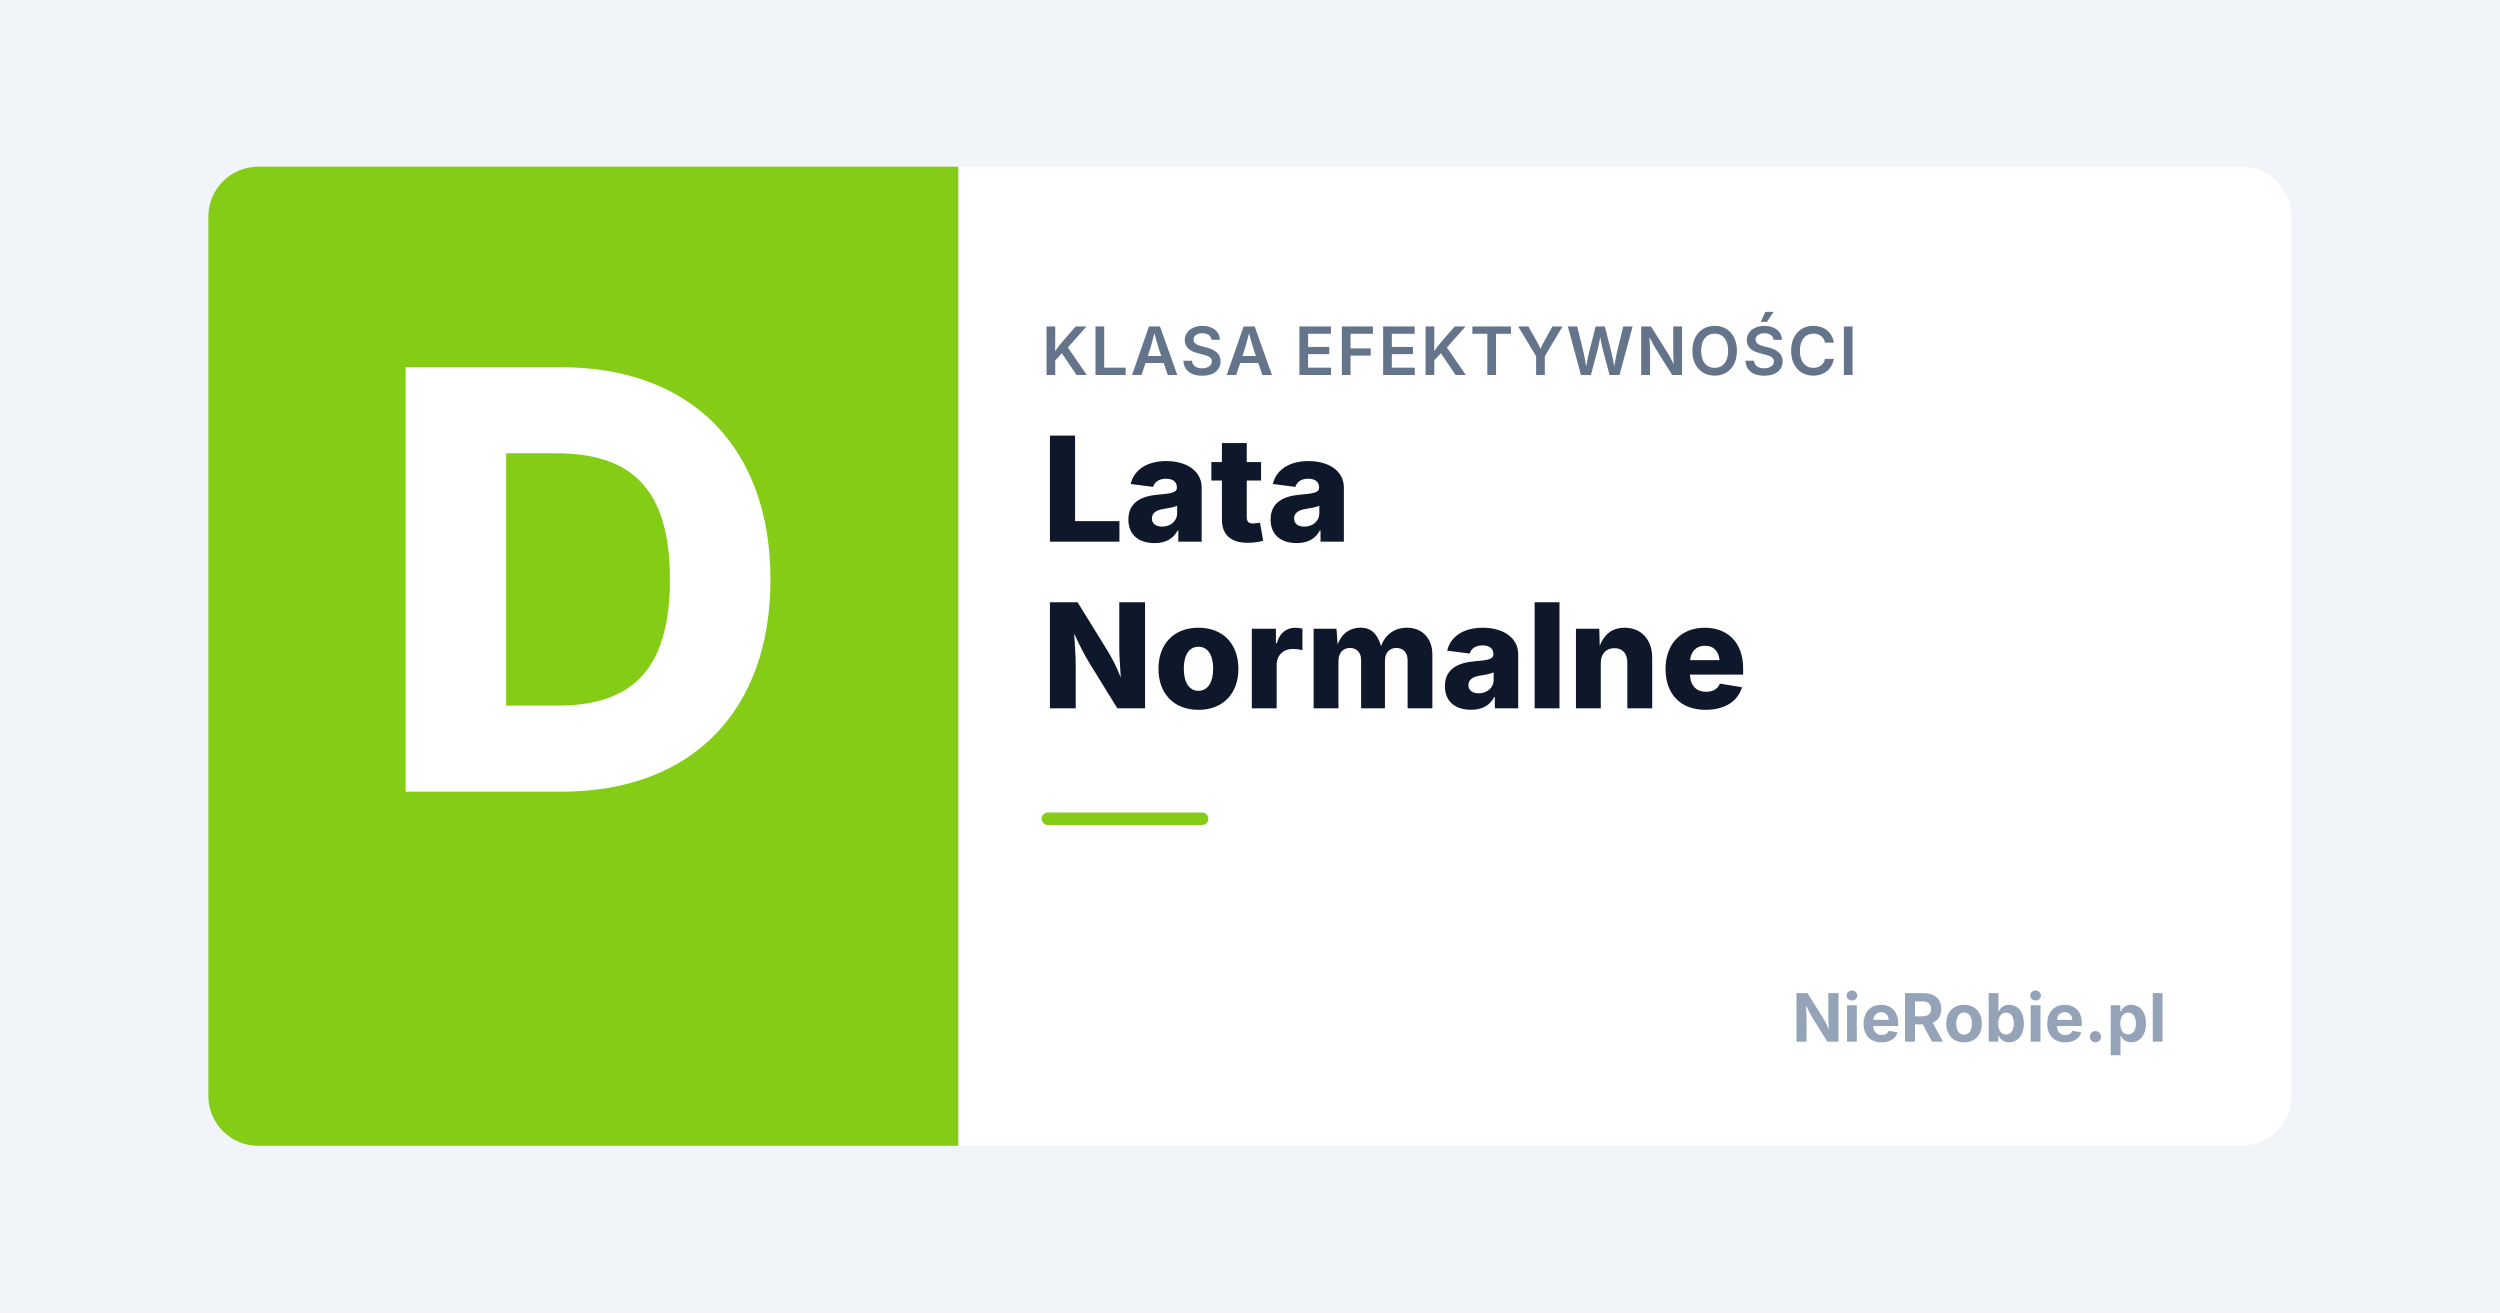
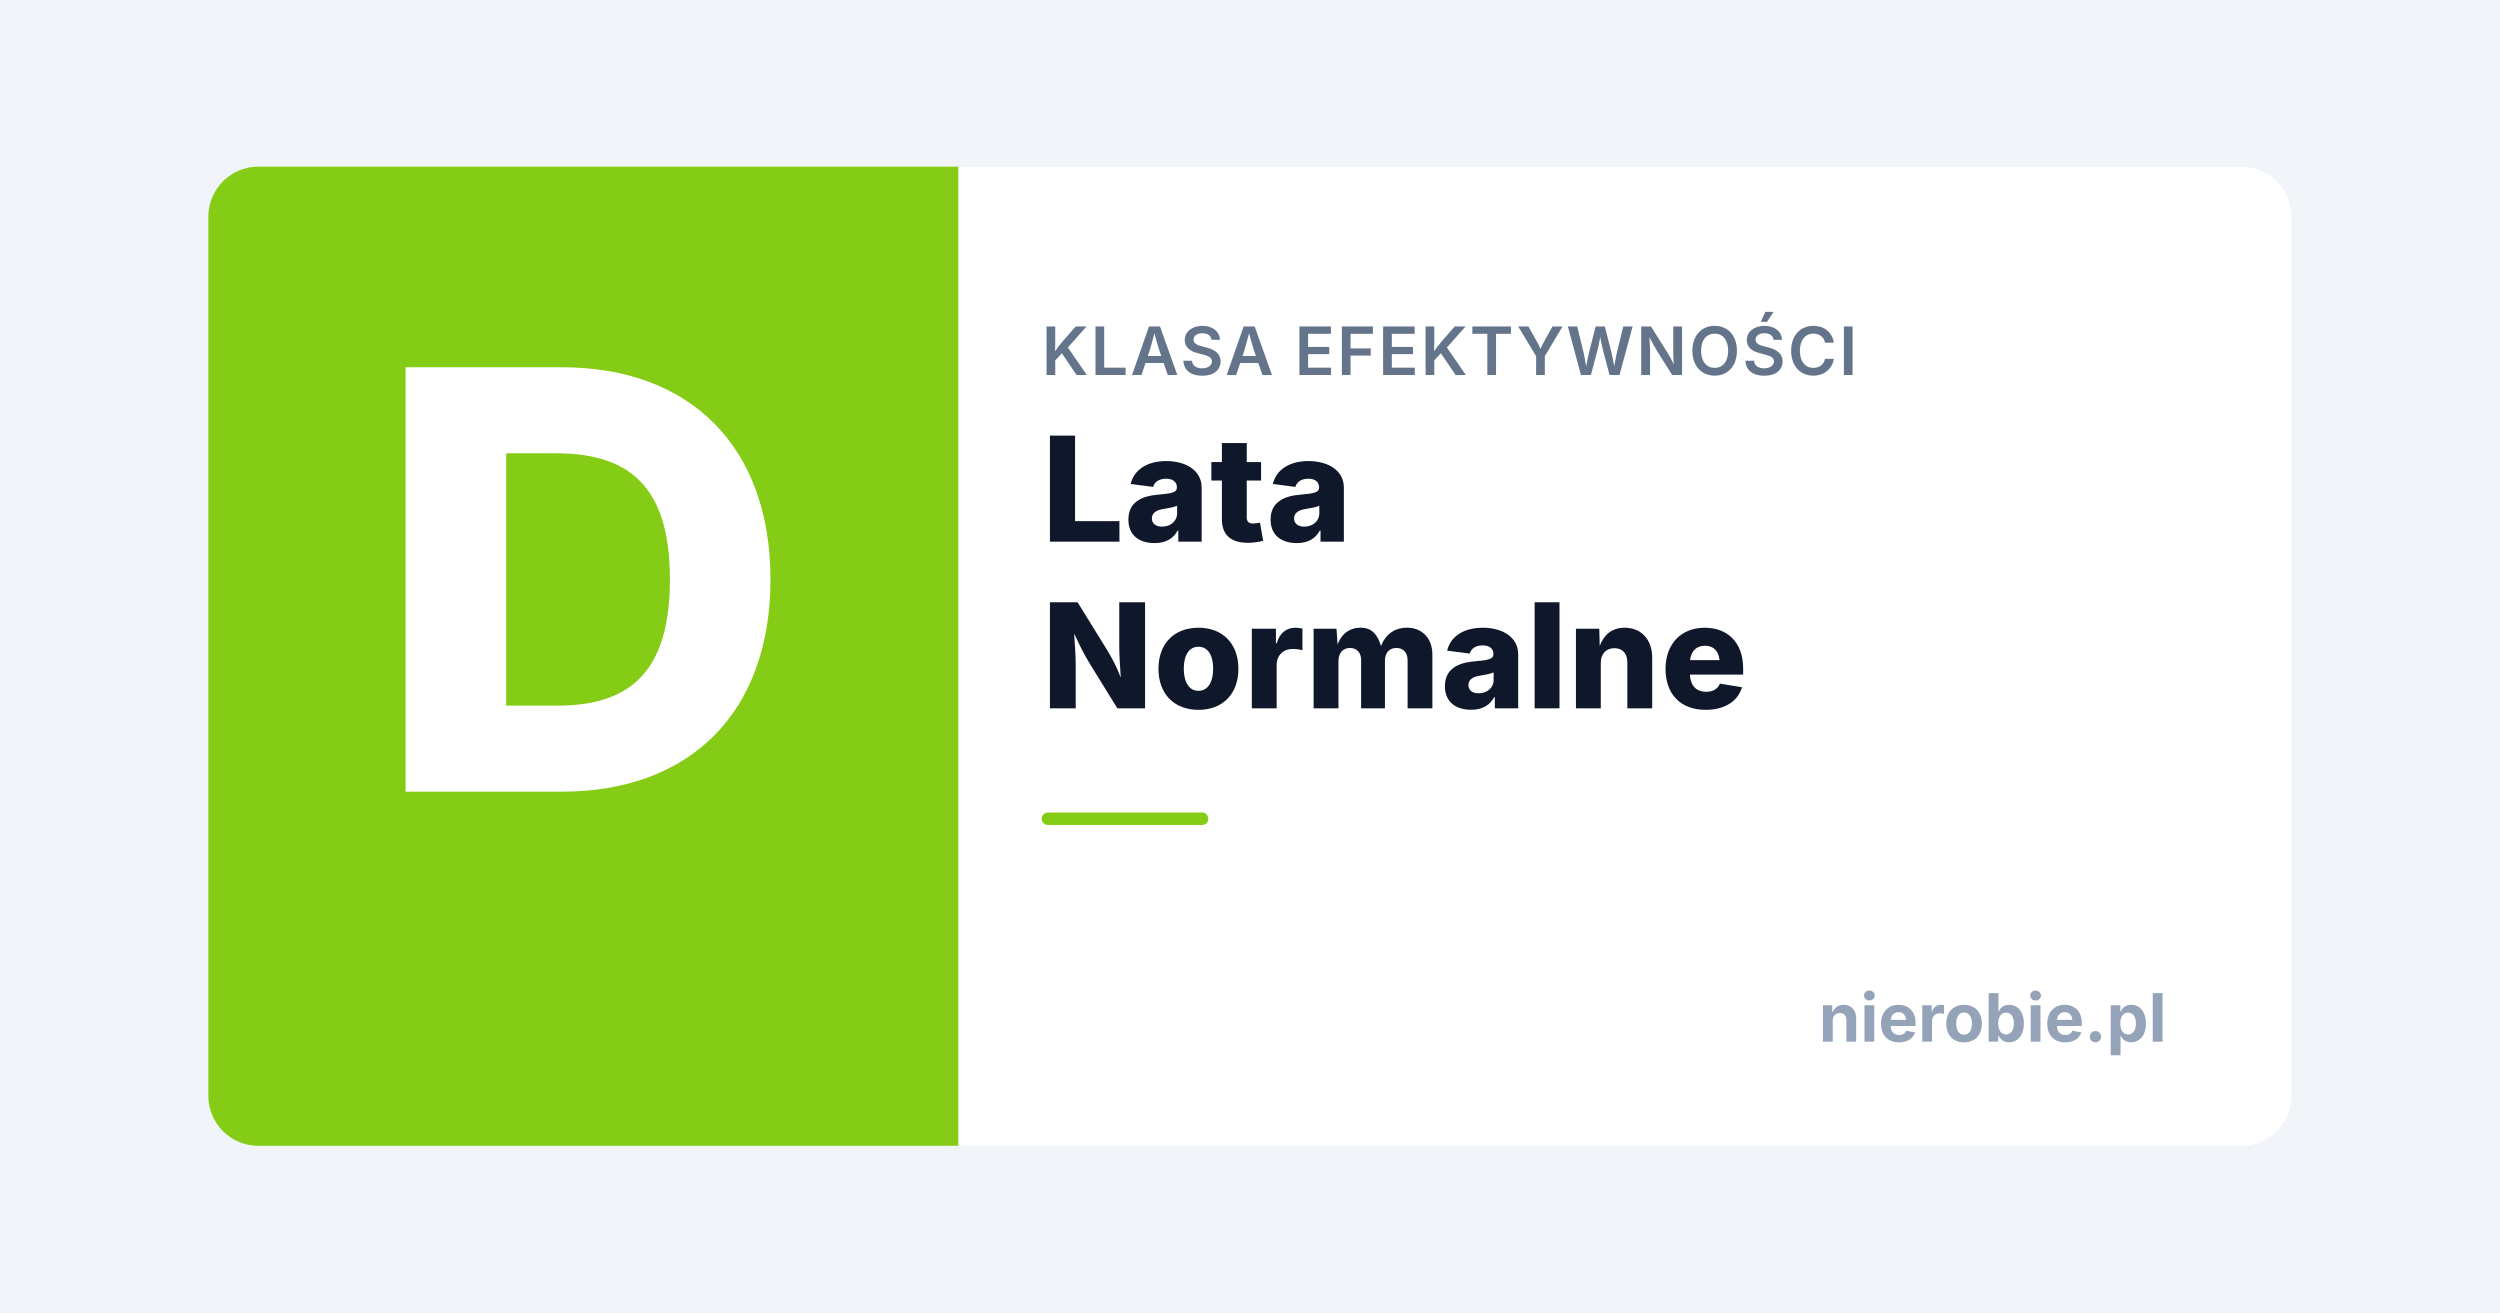
<svg xmlns="http://www.w3.org/2000/svg" width="1200" height="630" viewBox="0 0 1200 630" fill="none">
  <rect width="1200" height="630" fill="#f1f5f9" />
  <rect x="100" y="80" width="1000" height="470" rx="24" fill="black" fill-opacity="0.06" />
  <rect x="100" y="80" width="1000" height="470" rx="24" fill="white" />
  <defs>
    <clipPath id="cardClip">
      <rect x="100" y="80" width="1000" height="470" rx="24" />
    </clipPath>
  </defs>
  <rect x="100" y="80" width="360" height="470" fill="#84cc16" clip-path="url(#cardClip)" />
  <text x="280" y="380" text-anchor="middle" font-family="system-ui, -apple-system, sans-serif" font-weight="800" font-size="280" fill="white">D</text>
  <text x="500" y="180" font-family="system-ui, -apple-system, sans-serif" font-weight="600" font-size="32" fill="#64748b" letter-spacing="1">KLASA EFEKTYWNOŚCI</text>
  <text x="500" y="260" font-family="system-ui, -apple-system, sans-serif" font-weight="800" font-size="70" fill="#0f172a">Lata</text>
  <text x="500" y="340" font-family="system-ui, -apple-system, sans-serif" font-weight="800" font-size="70" fill="#0f172a">Normalne</text>
  <rect x="500" y="390" width="80" height="6" rx="3" fill="#84cc16" />
-   <text x="1040" y="500" text-anchor="end" font-family="system-ui, -apple-system, sans-serif" font-weight="700" font-size="32" fill="#94a3b8">NieRobie.pl</text>
+   <text x="1040" y="500" text-anchor="end" font-family="system-ui, -apple-system, sans-serif" font-weight="700" font-size="32" fill="#94a3b8">nierobie.pl</text>
</svg>
